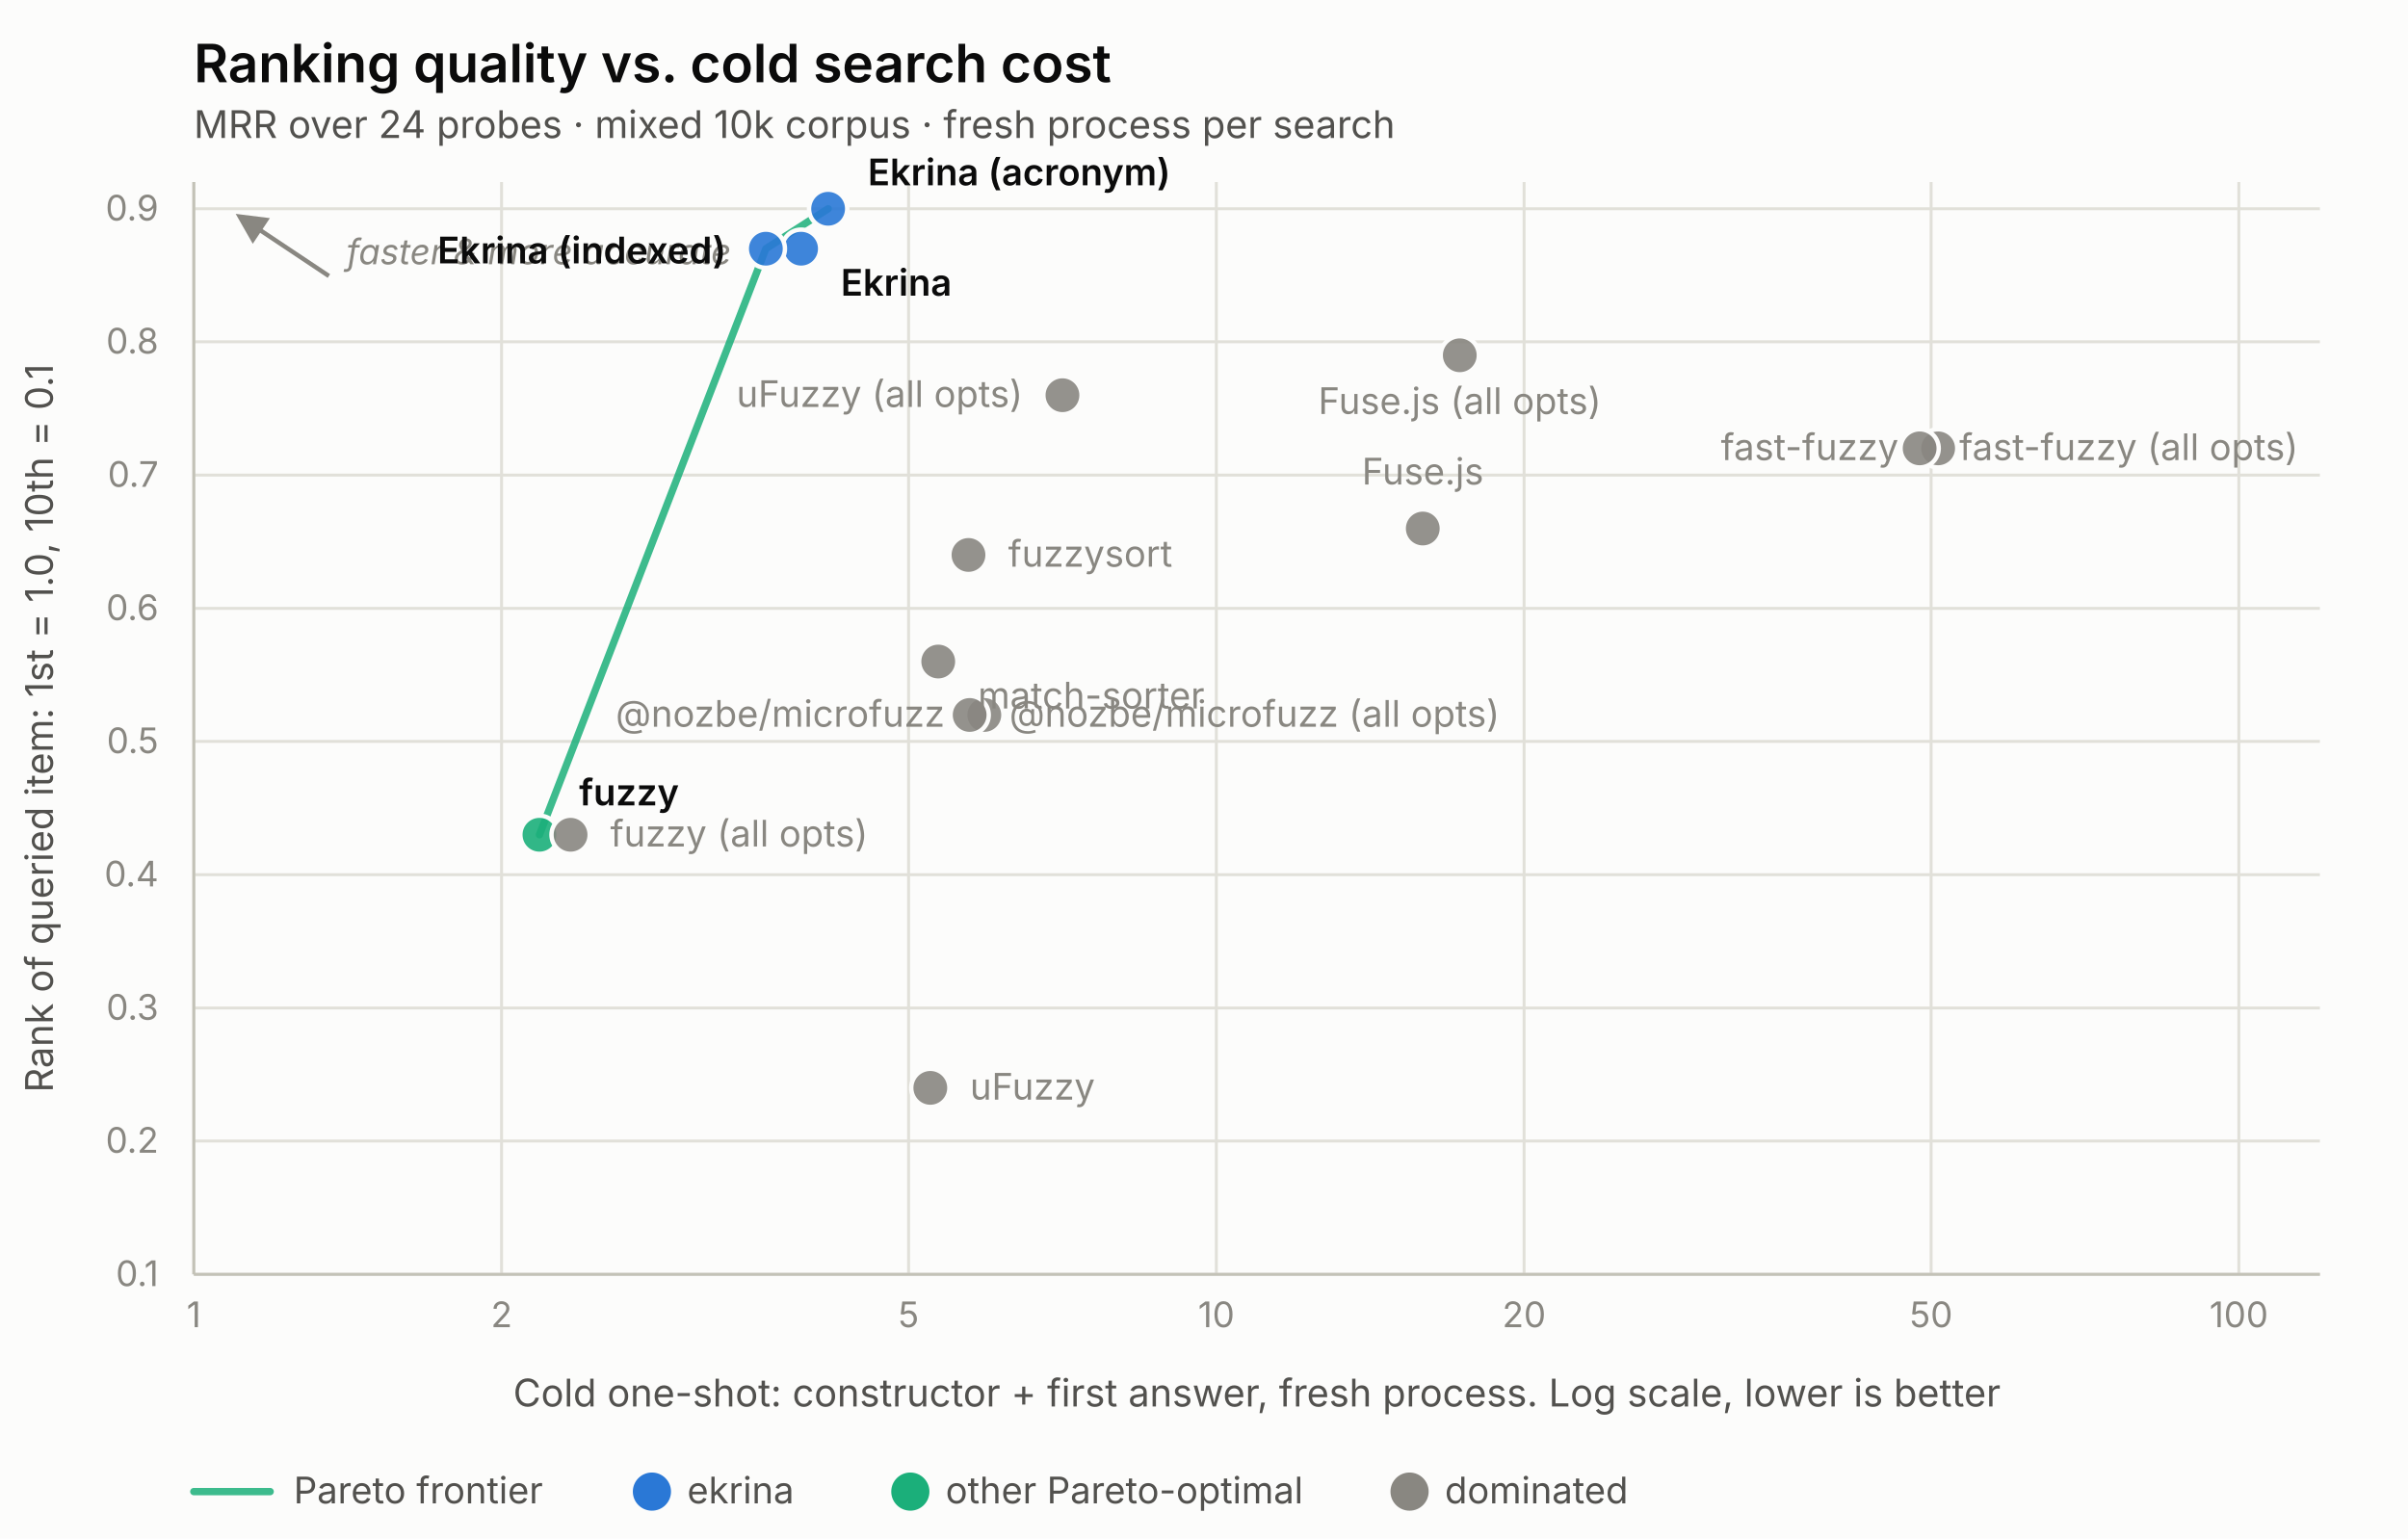
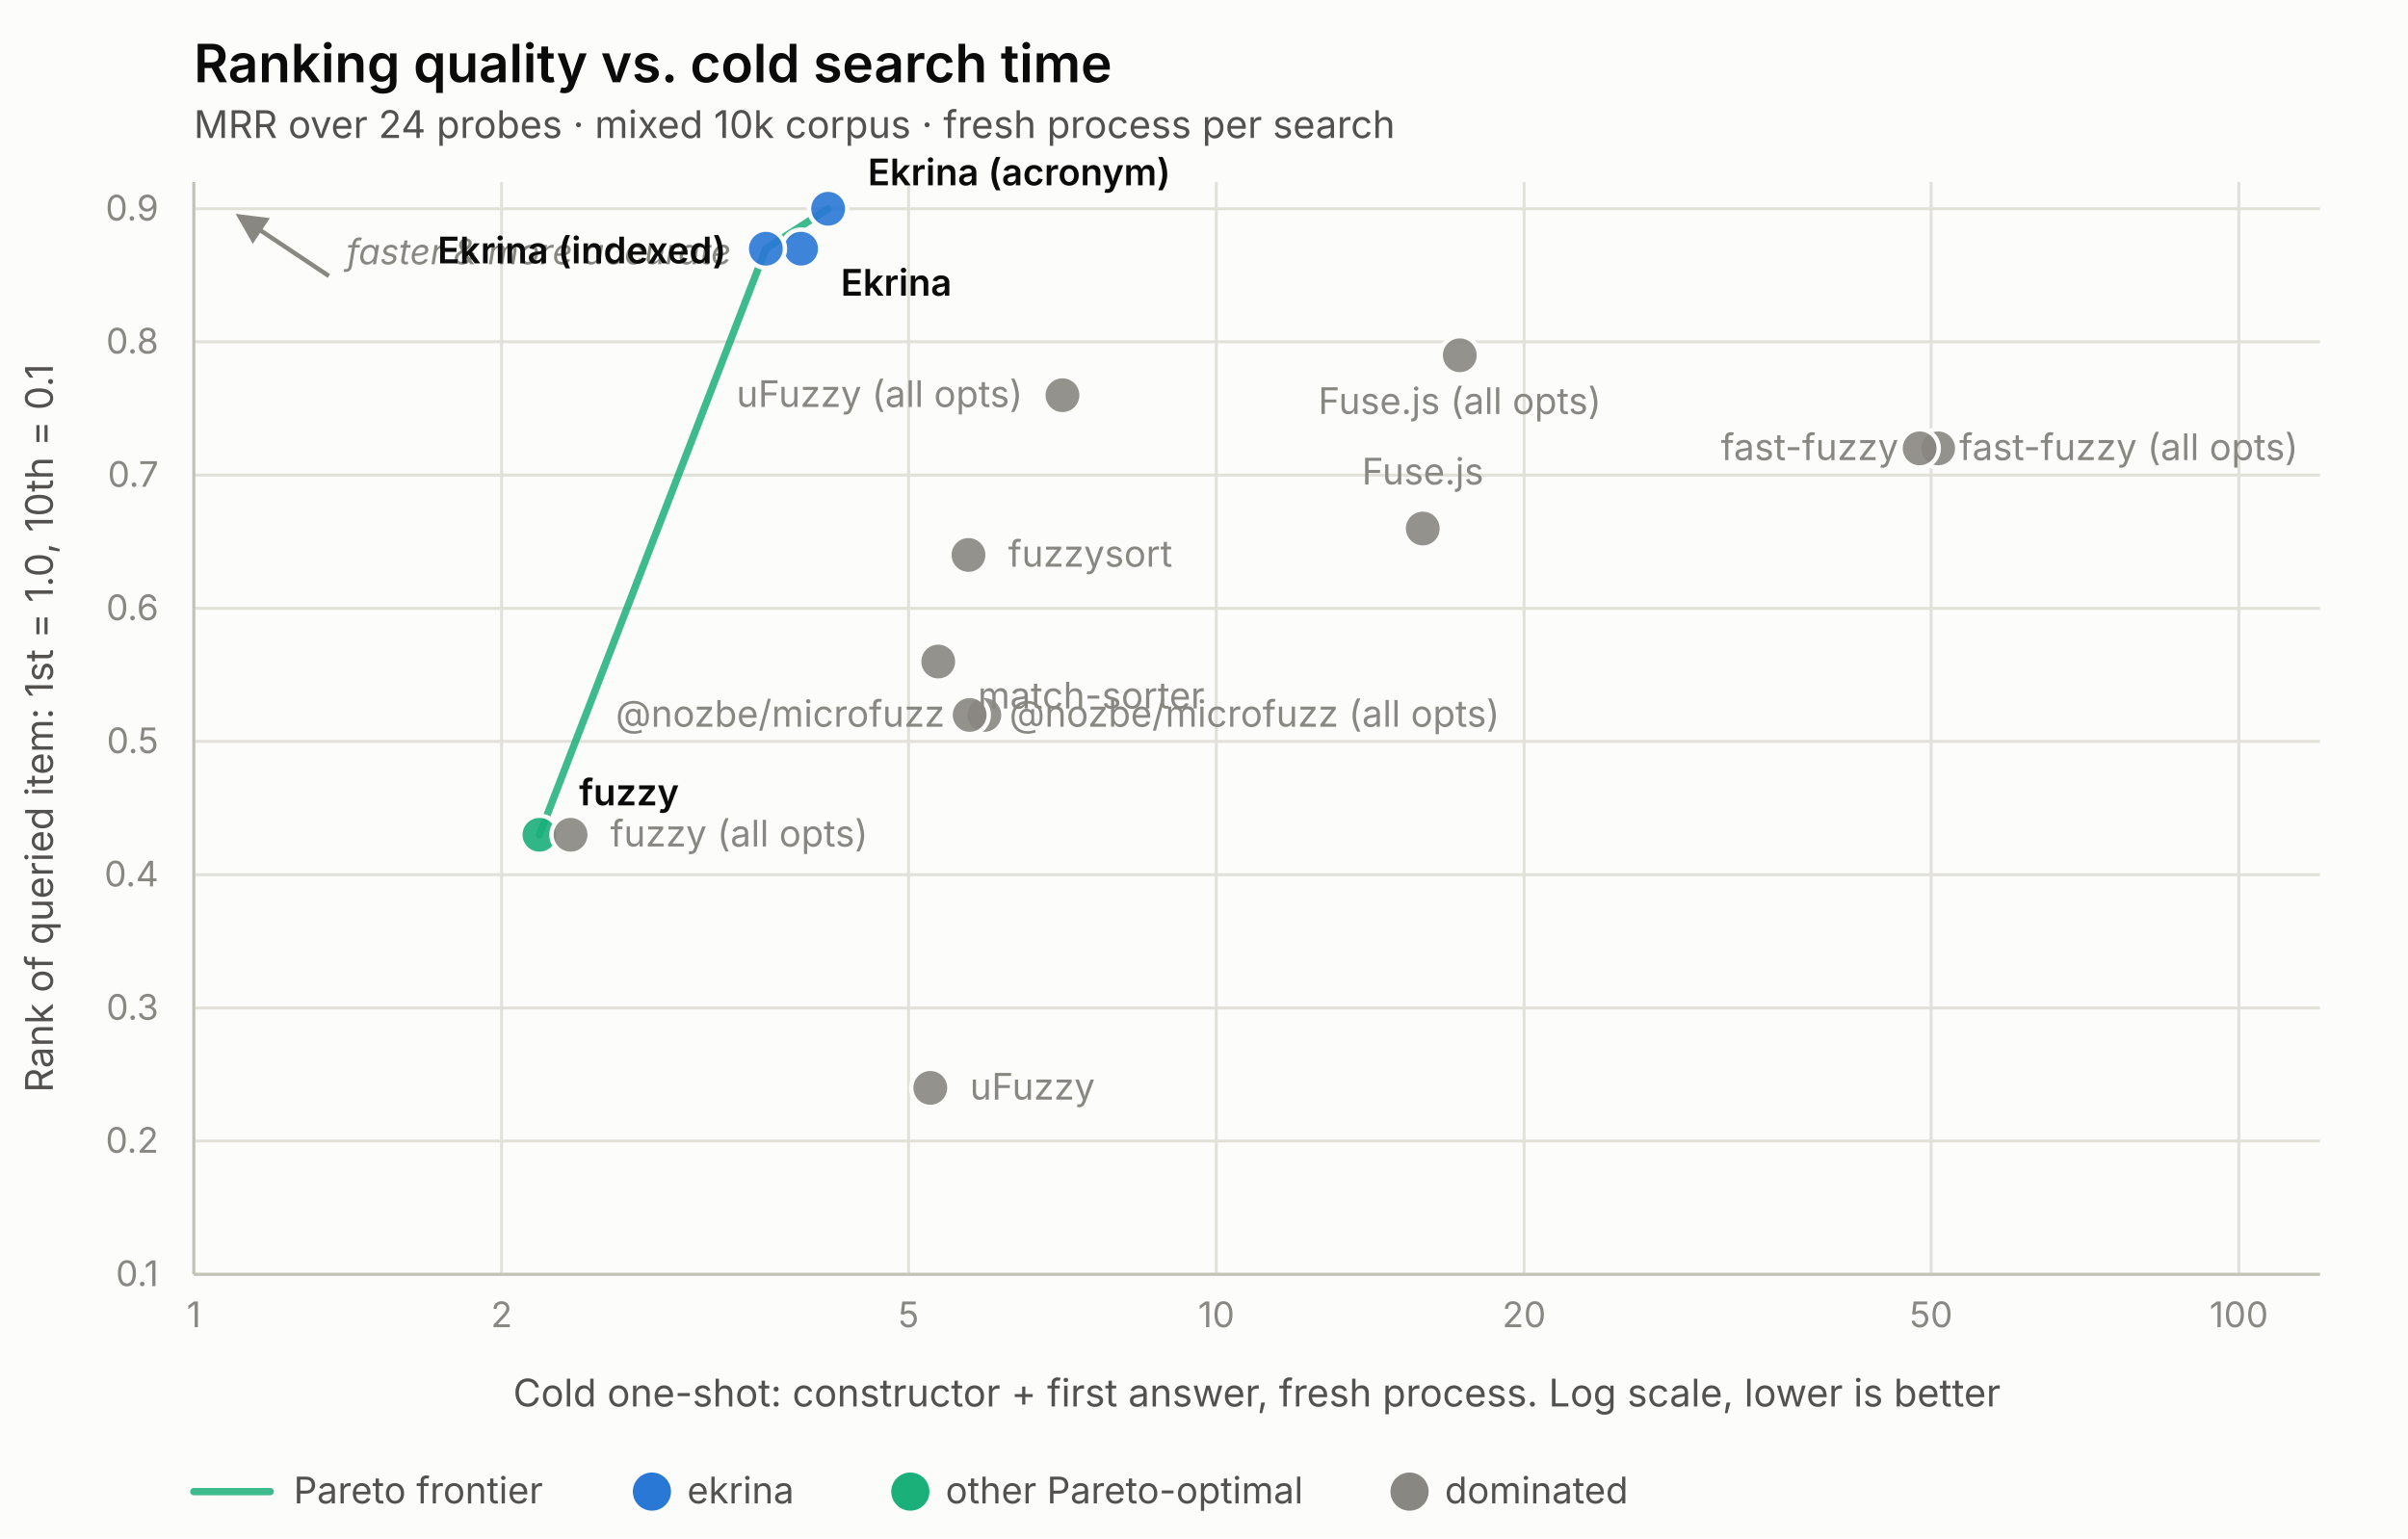
<svg xmlns="http://www.w3.org/2000/svg" viewBox="0 0 820 524" font-family="system-ui, -apple-system, 'Segoe UI', sans-serif" role="img" aria-labelledby="pareto-total-title pareto-total-desc">
  <defs>
    <marker id="arrow" viewBox="0 0 10 10" refX="8" refY="5" markerWidth="7" markerHeight="7" orient="auto-start-reverse">
      <path d="M0 0 L10 5 L0 10 z" fill="#898781" />
    </marker>
  </defs>
  <rect x="0" y="0" width="820" height="524" fill="#fcfcfb" />
-   <text x="66" y="28" fill="#0b0b0b" font-size="18" font-weight="600">Ranking quality vs. cold search cost</text>
+   <text x="66" y="28" fill="#0b0b0b" font-size="18" font-weight="600">Ranking quality vs. cold search time</text>
  <text x="66" y="47" fill="#52514e" font-size="13">MRR over 24 probes · mixed 10k corpus · fresh process per search</text>
  <g>
    <line x1="66" y1="62" x2="66" y2="434" stroke="#e1e0d9" />
    <line x1="170.8" y1="62" x2="170.8" y2="434" stroke="#e1e0d9" />
    <line x1="309.4" y1="62" x2="309.4" y2="434" stroke="#e1e0d9" />
    <line x1="414.2" y1="62" x2="414.2" y2="434" stroke="#e1e0d9" />
    <line x1="519" y1="62" x2="519" y2="434" stroke="#e1e0d9" />
    <line x1="657.6" y1="62" x2="657.6" y2="434" stroke="#e1e0d9" />
    <line x1="762.4" y1="62" x2="762.4" y2="434" stroke="#e1e0d9" />
    <line x1="66" y1="434" x2="790" y2="434" stroke="#e1e0d9" />
    <line x1="66" y1="388.6" x2="790" y2="388.6" stroke="#e1e0d9" />
    <line x1="66" y1="343.3" x2="790" y2="343.3" stroke="#e1e0d9" />
    <line x1="66" y1="297.9" x2="790" y2="297.9" stroke="#e1e0d9" />
    <line x1="66" y1="252.5" x2="790" y2="252.5" stroke="#e1e0d9" />
    <line x1="66" y1="207.2" x2="790" y2="207.2" stroke="#e1e0d9" />
    <line x1="66" y1="161.8" x2="790" y2="161.8" stroke="#e1e0d9" />
    <line x1="66" y1="116.4" x2="790" y2="116.4" stroke="#e1e0d9" />
    <line x1="66" y1="71.1" x2="790" y2="71.1" stroke="#e1e0d9" />
  </g>
  <line x1="66" y1="434" x2="790" y2="434" stroke="#c3c2b7" />
  <line x1="66" y1="62" x2="66" y2="434" stroke="#c3c2b7" />
  <g>
    <text x="66" y="452" text-anchor="middle" fill="#898781" font-size="12" font-variant-numeric="tabular-nums">1</text>
    <text x="170.8" y="452" text-anchor="middle" fill="#898781" font-size="12" font-variant-numeric="tabular-nums">2</text>
    <text x="309.4" y="452" text-anchor="middle" fill="#898781" font-size="12" font-variant-numeric="tabular-nums">5</text>
    <text x="414.2" y="452" text-anchor="middle" fill="#898781" font-size="12" font-variant-numeric="tabular-nums">10</text>
    <text x="519" y="452" text-anchor="middle" fill="#898781" font-size="12" font-variant-numeric="tabular-nums">20</text>
    <text x="657.6" y="452" text-anchor="middle" fill="#898781" font-size="12" font-variant-numeric="tabular-nums">50</text>
    <text x="762.4" y="452" text-anchor="middle" fill="#898781" font-size="12" font-variant-numeric="tabular-nums">100</text>
  </g>
  <g>
    <text x="54" y="438" text-anchor="end" fill="#898781" font-size="12" font-variant-numeric="tabular-nums">0.1</text>
    <text x="54" y="392.6" text-anchor="end" fill="#898781" font-size="12" font-variant-numeric="tabular-nums">0.2</text>
    <text x="54" y="347.3" text-anchor="end" fill="#898781" font-size="12" font-variant-numeric="tabular-nums">0.3</text>
    <text x="54" y="301.9" text-anchor="end" fill="#898781" font-size="12" font-variant-numeric="tabular-nums">0.4</text>
    <text x="54" y="256.5" text-anchor="end" fill="#898781" font-size="12" font-variant-numeric="tabular-nums">0.5</text>
    <text x="54" y="211.2" text-anchor="end" fill="#898781" font-size="12" font-variant-numeric="tabular-nums">0.6</text>
    <text x="54" y="165.8" text-anchor="end" fill="#898781" font-size="12" font-variant-numeric="tabular-nums">0.7</text>
    <text x="54" y="120.4" text-anchor="end" fill="#898781" font-size="12" font-variant-numeric="tabular-nums">0.8</text>
    <text x="54" y="75.1" text-anchor="end" fill="#898781" font-size="12" font-variant-numeric="tabular-nums">0.9</text>
  </g>
  <text x="428" y="479" text-anchor="middle" fill="#52514e" font-size="13">Cold one-shot: constructor + first answer, fresh process. Log scale, lower is better</text>
  <text transform="translate(18,248) rotate(-90)" text-anchor="middle" fill="#52514e" font-size="13">Rank of queried item: 1st = 1.0, 10th = 0.1</text>
  <path d="M183.7 284.3 L260.8 84.7 L282 71.1" fill="none" stroke="#1baf7a" stroke-width="2.5" stroke-linejoin="round" stroke-linecap="round" opacity="0.85" />
  <g transform="translate(78,70)">
    <line x1="34" y1="24" x2="4" y2="4" stroke="#898781" stroke-width="1.5" marker-end="url(#arrow)" />
    <text x="40" y="20" fill="#898781" font-size="12" font-style="italic">faster &amp; more accurate</text>
  </g>
  <g>
    <circle cx="282" cy="71.1" r="6.5" fill="#2a78d6" fill-opacity="0.9" stroke="#fcfcfb" stroke-width="1.5" />
    <circle cx="272.8" cy="84.7" r="6.5" fill="#2a78d6" fill-opacity="0.9" stroke="#fcfcfb" stroke-width="1.5" />
    <circle cx="260.8" cy="84.7" r="6.5" fill="#2a78d6" fill-opacity="0.9" stroke="#fcfcfb" stroke-width="1.5" />
    <circle cx="497.1" cy="121" r="6.5" fill="#898781" fill-opacity="0.9" stroke="#fcfcfb" stroke-width="1.5" />
    <circle cx="361.8" cy="134.6" r="6.5" fill="#898781" fill-opacity="0.9" stroke="#fcfcfb" stroke-width="1.5" />
    <circle cx="660" cy="152.7" r="6.5" fill="#898781" fill-opacity="0.9" stroke="#fcfcfb" stroke-width="1.5" />
    <circle cx="653.7" cy="152.7" r="6.5" fill="#898781" fill-opacity="0.9" stroke="#fcfcfb" stroke-width="1.5" />
    <circle cx="484.5" cy="180" r="6.5" fill="#898781" fill-opacity="0.9" stroke="#fcfcfb" stroke-width="1.5" />
    <circle cx="329.8" cy="189" r="6.5" fill="#898781" fill-opacity="0.9" stroke="#fcfcfb" stroke-width="1.5" />
    <circle cx="319.5" cy="225.3" r="6.5" fill="#898781" fill-opacity="0.9" stroke="#fcfcfb" stroke-width="1.5" />
    <circle cx="335.2" cy="243.5" r="6.5" fill="#898781" fill-opacity="0.9" stroke="#fcfcfb" stroke-width="1.5" />
    <circle cx="330.2" cy="243.5" r="6.5" fill="#898781" fill-opacity="0.9" stroke="#fcfcfb" stroke-width="1.5" />
    <circle cx="183.7" cy="284.3" r="6.5" fill="#1baf7a" fill-opacity="0.9" stroke="#fcfcfb" stroke-width="1.5" />
    <circle cx="194.3" cy="284.3" r="6.5" fill="#898781" fill-opacity="0.9" stroke="#fcfcfb" stroke-width="1.5" />
    <circle cx="316.8" cy="370.5" r="6.5" fill="#898781" fill-opacity="0.9" stroke="#fcfcfb" stroke-width="1.5" />
  </g>
  <g>
    <text x="295.5" y="63.1" text-anchor="start" fill="#0b0b0b" font-size="12.5" font-weight="600">Ekrina (acronym)</text>
    <text x="247.3" y="89.7" text-anchor="end" fill="#0b0b0b" font-size="12.5" font-weight="600">Ekrina (indexed)</text>
    <text x="286.3" y="100.7" text-anchor="start" fill="#0b0b0b" font-size="12.5" font-weight="600">Ekrina</text>
    <text x="348.3" y="138.6" text-anchor="end" fill="#898781" font-size="12.5">uFuzzy (all opts)</text>
    <text x="497.1" y="141" text-anchor="middle" fill="#898781" font-size="12.5">Fuse.js (all opts)</text>
    <text x="646.5" y="156.7" text-anchor="end" fill="#898781" font-size="12.5">fast-fuzzy</text>
    <text x="667.2" y="156.7" text-anchor="start" fill="#898781" font-size="12.5">fast-fuzzy (all opts)</text>
    <text x="484.5" y="165" text-anchor="middle" fill="#898781" font-size="12.5">Fuse.js</text>
    <text x="343.3" y="193" text-anchor="start" fill="#898781" font-size="12.5">fuzzysort</text>
    <text x="333" y="241.3" text-anchor="start" fill="#898781" font-size="12.5">match-sorter</text>
    <text x="321.7" y="247.5" text-anchor="end" fill="#898781" font-size="12.5">@nozbe/microfuzz</text>
    <text x="343.7" y="247.5" text-anchor="start" fill="#898781" font-size="12.5">@nozbe/microfuzz (all opts)</text>
    <text x="197.2" y="274.3" text-anchor="start" fill="#0b0b0b" font-size="12.5" font-weight="600">fuzzy</text>
    <text x="207.8" y="288.3" text-anchor="start" fill="#898781" font-size="12.5">fuzzy (all opts)</text>
    <text x="330.3" y="374.5" text-anchor="start" fill="#898781" font-size="12.5">uFuzzy</text>
  </g>
  <g>
    <line x1="66" y1="508" x2="92" y2="508" stroke="#1baf7a" stroke-width="2.5" stroke-linecap="round" opacity="0.85" />
    <text x="100" y="512" fill="#52514e" font-size="12.5">Pareto frontier</text>
    <circle cx="222" cy="508" r="6.5" fill="#2a78d6" />
    <text x="234" y="512" fill="#52514e" font-size="12.5">ekrina</text>
    <circle cx="310" cy="508" r="6.5" fill="#1baf7a" />
    <text x="322" y="512" fill="#52514e" font-size="12.5">other Pareto-optimal</text>
    <circle cx="480" cy="508" r="6.5" fill="#898781" />
    <text x="492" y="512" fill="#52514e" font-size="12.5">dominated</text>
  </g>
</svg>
